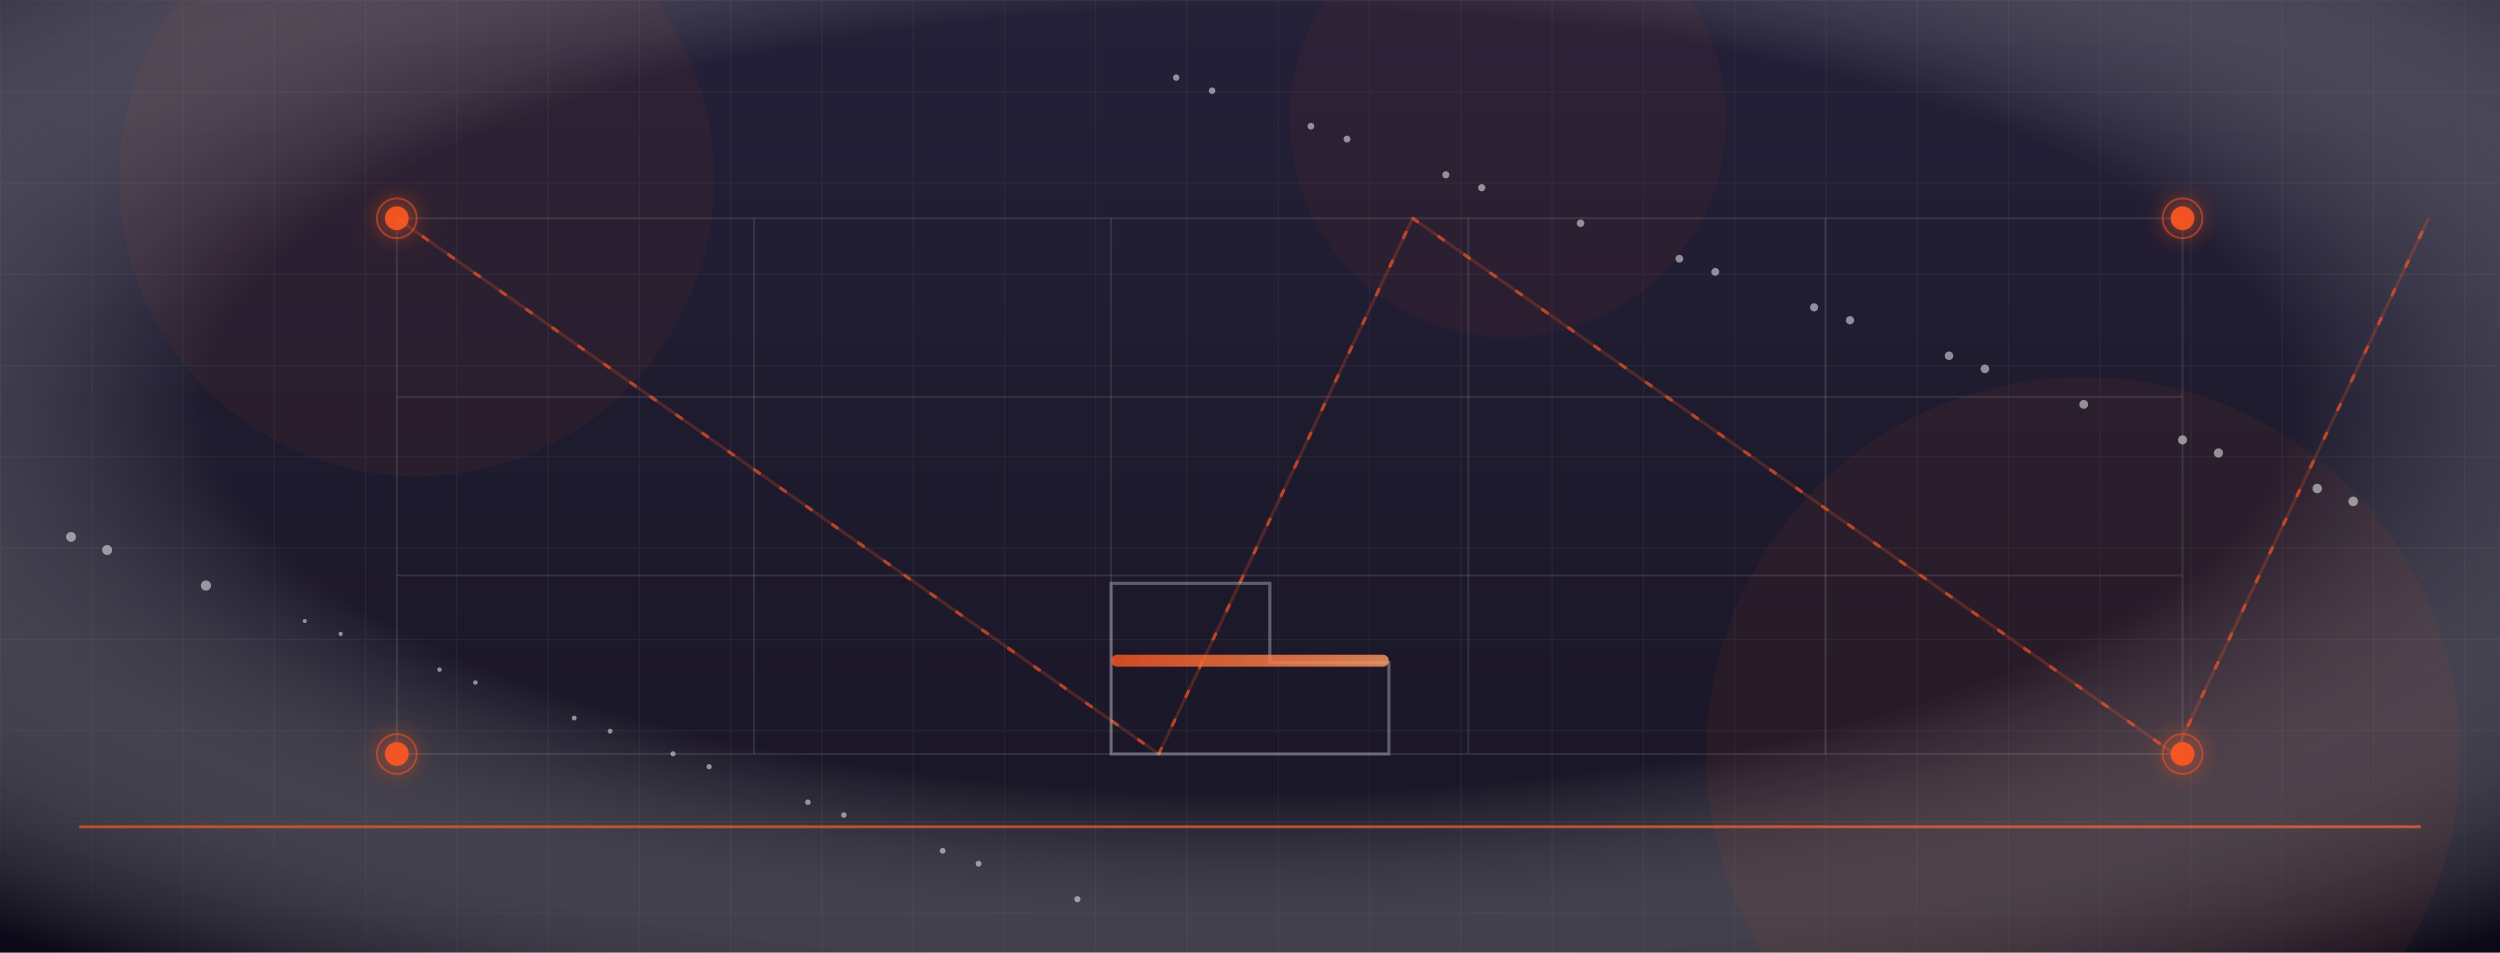
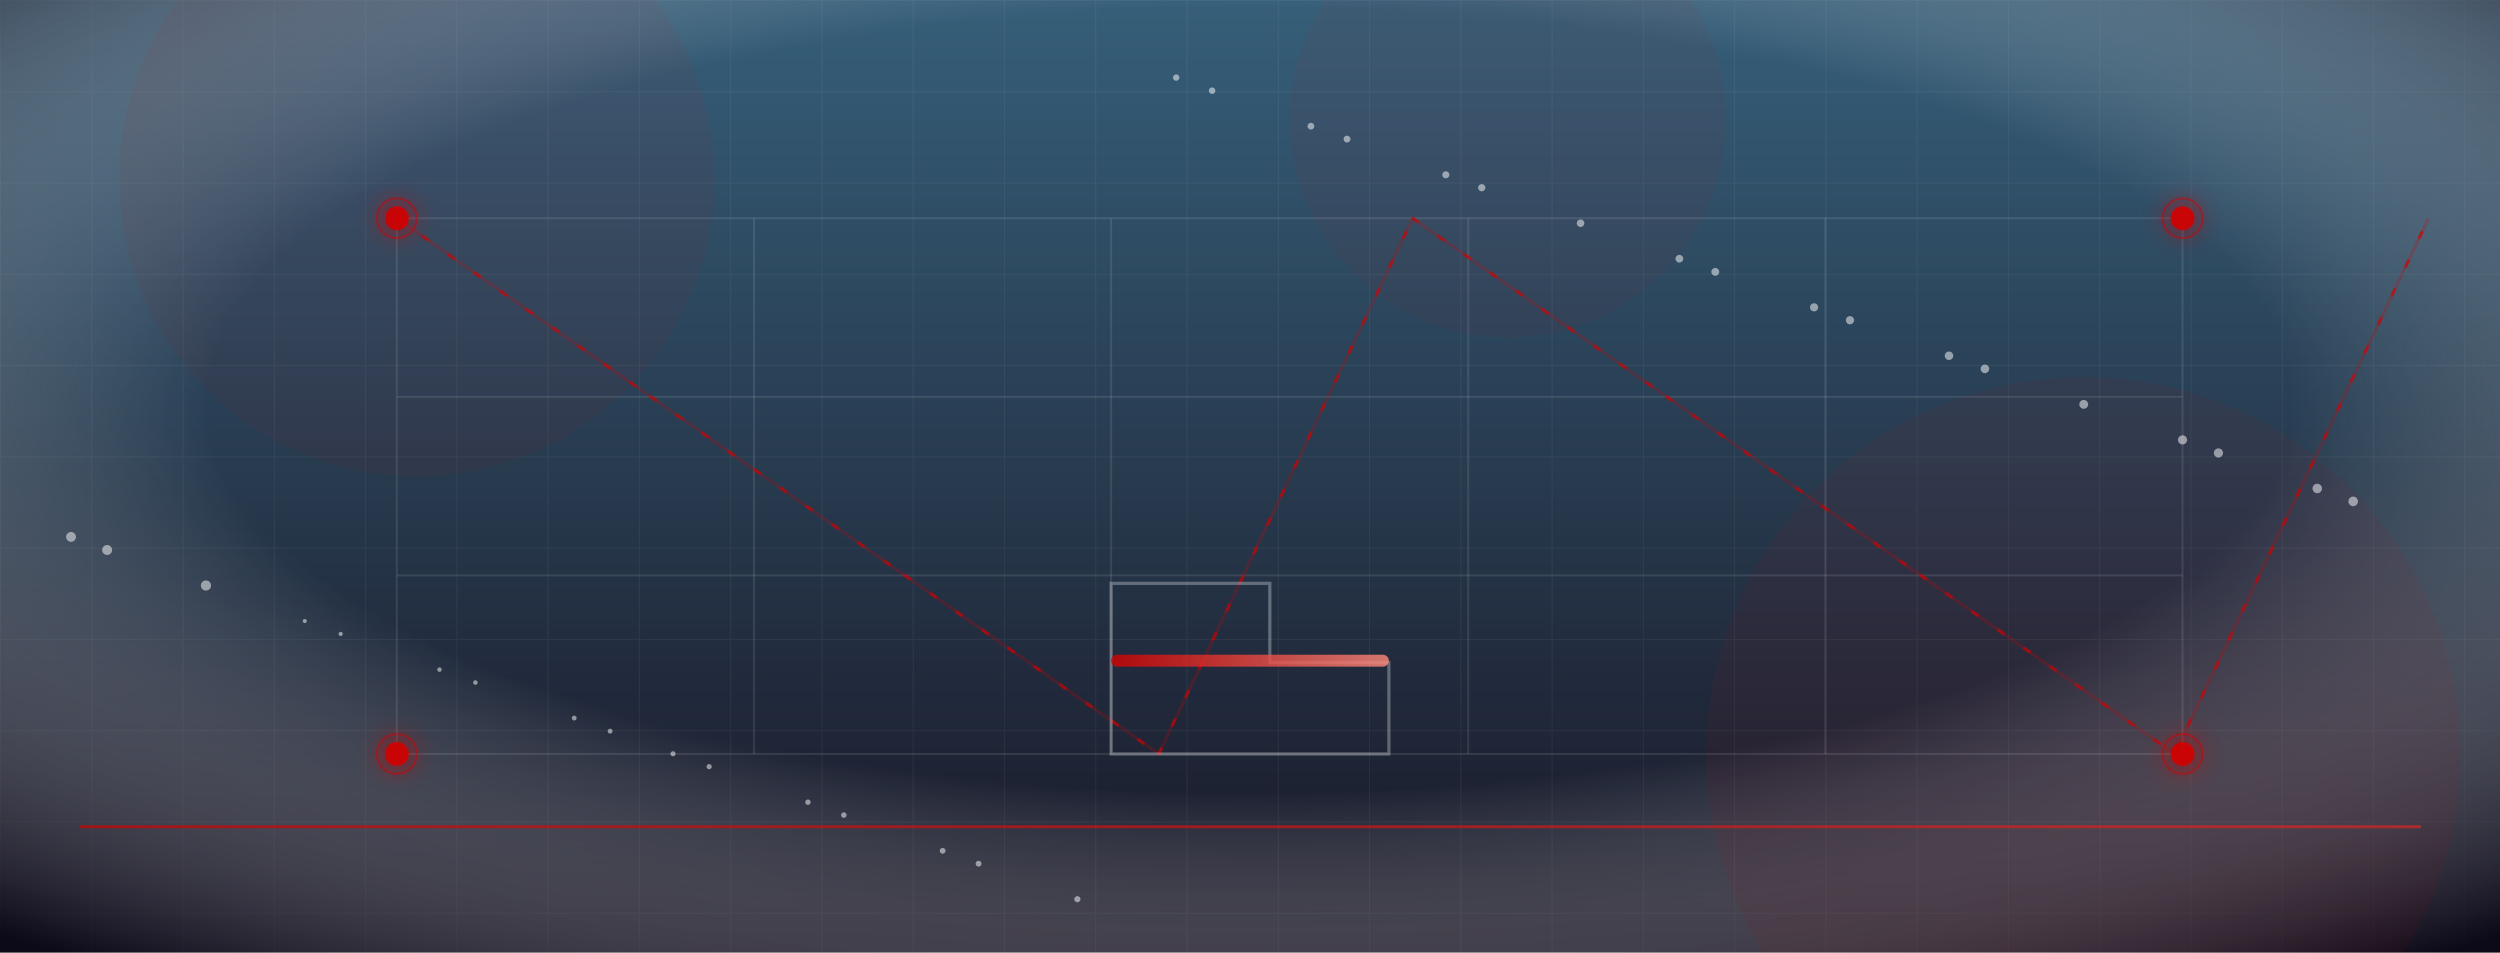
<svg xmlns="http://www.w3.org/2000/svg" viewBox="0 0 1260 480" preserveAspectRatio="xMidYMid slice" width="1260" height="480">
  <defs>
    <linearGradient id="bg" x1="0" y1="0" x2="0" y2="1">
-       <stop offset="0" stop-color="#18142D" />
+       <stop offset="0" stop-color="#2b5672" />
      <stop offset="1" stop-color="#0C0918" />
    </linearGradient>
    <linearGradient id="acc" x1="0" y1="0" x2="1" y2="0">
-       <stop offset="0" stop-color="#FE5722" />
-       <stop offset="1" stop-color="#FF9A62" />
+       <stop offset="0" stop-color="#d20000" />
+       <stop offset="1" stop-color="#ff8a7c" />
    </linearGradient>
    <linearGradient id="accv" x1="0" y1="0" x2="0" y2="1">
-       <stop offset="0" stop-color="#FE5722" />
-       <stop offset="1" stop-color="#FF9A62" />
+       <stop offset="0" stop-color="#d20000" />
+       <stop offset="1" stop-color="#ff8a7c" />
    </linearGradient>
    <radialGradient id="vig" cx="0.5" cy="0.42" r="0.75">
      <stop offset="0.55" stop-color="#FFFFFF" stop-opacity="0.05" />
      <stop offset="1" stop-color="#0C0918" stop-opacity="0.85" />
    </radialGradient>
    <filter id="glow" x="-60%" y="-60%" width="220%" height="220%">
      <feGaussianBlur stdDeviation="6" result="b" />
      <feMerge>
        <feMergeNode in="b" />
        <feMergeNode in="SourceGraphic" />
      </feMerge>
    </filter>
    <filter id="glow2" x="-80%" y="-80%" width="260%" height="260%">
      <feGaussianBlur stdDeviation="12" result="b" />
      <feMerge>
        <feMergeNode in="b" />
        <feMergeNode in="SourceGraphic" />
      </feMerge>
    </filter>
    <pattern id="grid" width="46" height="46" patternUnits="userSpaceOnUse">
      <path d="M46 0H0V46" fill="none" stroke="#FFFFFF" stroke-opacity="0.05" stroke-width="1" />
    </pattern>
  </defs>
  <rect width="1260" height="480" fill="url(#bg)" />
  <rect width="1260" height="480" fill="url(#grid)" />
  <rect width="1260" height="480" fill="url(#vig)" />
-   <circle cx="210" cy="90" r="150" fill="#FE5722" fill-opacity="0.05" />
-   <circle cx="1050" cy="380" r="190" fill="#FE5722" fill-opacity="0.055" />
-   <circle cx="760" cy="60" r="110" fill="#FE5722" fill-opacity="0.045" />
+   <circle cx="210" cy="90" r="150" fill="#d20000" fill-opacity="0.05" />
+   <circle cx="1050" cy="380" r="190" fill="#d20000" fill-opacity="0.055" />
+   <circle cx="760" cy="60" r="110" fill="#d20000" fill-opacity="0.045" />
  <g>
    <circle cx="339.2" cy="379.9" r="1.29" fill="#FFFFFF" fill-opacity="0.5">
      <animate attributeName="opacity" values="0.5;0.08;0.5" dur="5.4s" begin="1.7s" repeatCount="indefinite" />
    </circle>
    <circle cx="592.8" cy="39.1" r="1.62" fill="#FFFFFF" fill-opacity="0.5">
      <animate attributeName="opacity" values="0.5;0.08;0.5" dur="2.8s" begin="2.3s" repeatCount="indefinite" />
    </circle>
    <circle cx="846.4" cy="130.4" r="1.96" fill="#FFFFFF" fill-opacity="0.5">
      <animate attributeName="opacity" values="0.5;0.08;0.5" dur="3.5s" begin="3.0s" repeatCount="indefinite" />
    </circle>
    <circle cx="1100.0" cy="221.7" r="2.3" fill="#FFFFFF" fill-opacity="0.5">
      <animate attributeName="opacity" values="0.5;0.08;0.5" dur="4.2s" begin="0.5s" repeatCount="indefinite" />
    </circle>
    <circle cx="153.6" cy="313.0" r="1.04" fill="#FFFFFF" fill-opacity="0.5">
      <animate attributeName="opacity" values="0.5;0.08;0.5" dur="4.9s" begin="1.2s" repeatCount="indefinite" />
    </circle>
    <circle cx="407.2" cy="404.3" r="1.38" fill="#FFFFFF" fill-opacity="0.5">
      <animate attributeName="opacity" values="0.5;0.08;0.5" dur="2.2s" begin="1.9s" repeatCount="indefinite" />
    </circle>
    <circle cx="660.7" cy="63.6" r="1.71" fill="#FFFFFF" fill-opacity="0.5">
      <animate attributeName="opacity" values="0.5;0.08;0.5" dur="3.0s" begin="2.5s" repeatCount="indefinite" />
    </circle>
    <circle cx="914.3" cy="154.9" r="2.05" fill="#FFFFFF" fill-opacity="0.5">
      <animate attributeName="opacity" values="0.5;0.08;0.5" dur="3.7s" begin="0.0s" repeatCount="indefinite" />
    </circle>
    <circle cx="1167.9" cy="246.2" r="2.39" fill="#FFFFFF" fill-opacity="0.5">
      <animate attributeName="opacity" values="0.5;0.08;0.5" dur="4.4s" begin="0.7s" repeatCount="indefinite" />
    </circle>
    <circle cx="221.5" cy="337.5" r="1.13" fill="#FFFFFF" fill-opacity="0.5">
      <animate attributeName="opacity" values="0.5;0.08;0.5" dur="5.1s" begin="1.4s" repeatCount="indefinite" />
    </circle>
    <circle cx="475.1" cy="428.8" r="1.47" fill="#FFFFFF" fill-opacity="0.5">
      <animate attributeName="opacity" values="0.5;0.08;0.5" dur="2.4s" begin="2.0s" repeatCount="indefinite" />
    </circle>
    <circle cx="728.7" cy="88.1" r="1.8" fill="#FFFFFF" fill-opacity="0.5">
      <animate attributeName="opacity" values="0.5;0.08;0.5" dur="3.2s" begin="2.7s" repeatCount="indefinite" />
    </circle>
    <circle cx="982.3" cy="179.3" r="2.14" fill="#FFFFFF" fill-opacity="0.5">
      <animate attributeName="opacity" values="0.5;0.08;0.5" dur="3.9s" begin="0.2s" repeatCount="indefinite" />
    </circle>
    <circle cx="35.8" cy="270.6" r="2.48" fill="#FFFFFF" fill-opacity="0.5">
      <animate attributeName="opacity" values="0.5;0.08;0.5" dur="4.6s" begin="0.9s" repeatCount="indefinite" />
    </circle>
    <circle cx="289.4" cy="361.9" r="1.22" fill="#FFFFFF" fill-opacity="0.5">
      <animate attributeName="opacity" values="0.5;0.08;0.5" dur="5.3s" begin="1.5s" repeatCount="indefinite" />
    </circle>
    <circle cx="543.0" cy="453.2" r="1.56" fill="#FFFFFF" fill-opacity="0.5">
      <animate attributeName="opacity" values="0.5;0.08;0.5" dur="2.6s" begin="2.2s" repeatCount="indefinite" />
    </circle>
    <circle cx="796.6" cy="112.5" r="1.9" fill="#FFFFFF" fill-opacity="0.5">
      <animate attributeName="opacity" values="0.5;0.08;0.5" dur="3.3s" begin="2.9s" repeatCount="indefinite" />
    </circle>
    <circle cx="1050.2" cy="203.8" r="2.23" fill="#FFFFFF" fill-opacity="0.5">
      <animate attributeName="opacity" values="0.5;0.08;0.5" dur="4.1s" begin="0.4s" repeatCount="indefinite" />
    </circle>
    <circle cx="103.8" cy="295.1" r="2.57" fill="#FFFFFF" fill-opacity="0.5">
      <animate attributeName="opacity" values="0.5;0.08;0.5" dur="4.8s" begin="1.0s" repeatCount="indefinite" />
    </circle>
    <circle cx="357.4" cy="386.4" r="1.31" fill="#FFFFFF" fill-opacity="0.5">
      <animate attributeName="opacity" values="0.5;0.08;0.5" dur="5.5s" begin="1.7s" repeatCount="indefinite" />
    </circle>
    <circle cx="610.9" cy="45.7" r="1.65" fill="#FFFFFF" fill-opacity="0.5">
      <animate attributeName="opacity" values="0.5;0.08;0.5" dur="2.8s" begin="2.4s" repeatCount="indefinite" />
    </circle>
    <circle cx="864.5" cy="137.0" r="1.99" fill="#FFFFFF" fill-opacity="0.5">
      <animate attributeName="opacity" values="0.5;0.08;0.5" dur="3.5s" begin="3.1s" repeatCount="indefinite" />
    </circle>
    <circle cx="1118.1" cy="228.3" r="2.32" fill="#FFFFFF" fill-opacity="0.5">
      <animate attributeName="opacity" values="0.5;0.08;0.5" dur="4.3s" begin="0.5s" repeatCount="indefinite" />
    </circle>
    <circle cx="171.7" cy="319.5" r="1.06" fill="#FFFFFF" fill-opacity="0.5">
      <animate attributeName="opacity" values="0.5;0.08;0.5" dur="5.0s" begin="1.2s" repeatCount="indefinite" />
    </circle>
    <circle cx="425.3" cy="410.8" r="1.4" fill="#FFFFFF" fill-opacity="0.5">
      <animate attributeName="opacity" values="0.5;0.08;0.5" dur="2.3s" begin="1.9s" repeatCount="indefinite" />
    </circle>
    <circle cx="678.9" cy="70.1" r="1.74" fill="#FFFFFF" fill-opacity="0.5">
      <animate attributeName="opacity" values="0.5;0.08;0.5" dur="3.0s" begin="2.6s" repeatCount="indefinite" />
    </circle>
    <circle cx="932.4" cy="161.4" r="2.08" fill="#FFFFFF" fill-opacity="0.5">
      <animate attributeName="opacity" values="0.5;0.08;0.5" dur="3.7s" begin="0.1s" repeatCount="indefinite" />
    </circle>
    <circle cx="1186.0" cy="252.7" r="2.41" fill="#FFFFFF" fill-opacity="0.5">
      <animate attributeName="opacity" values="0.5;0.08;0.5" dur="4.4s" begin="0.7s" repeatCount="indefinite" />
    </circle>
    <circle cx="239.6" cy="344.0" r="1.15" fill="#FFFFFF" fill-opacity="0.5">
      <animate attributeName="opacity" values="0.5;0.08;0.5" dur="5.2s" begin="1.4s" repeatCount="indefinite" />
    </circle>
    <circle cx="493.2" cy="435.3" r="1.49" fill="#FFFFFF" fill-opacity="0.5">
      <animate attributeName="opacity" values="0.5;0.08;0.5" dur="2.5s" begin="2.1s" repeatCount="indefinite" />
    </circle>
    <circle cx="746.8" cy="94.6" r="1.83" fill="#FFFFFF" fill-opacity="0.5">
      <animate attributeName="opacity" values="0.5;0.08;0.5" dur="3.2s" begin="2.8s" repeatCount="indefinite" />
    </circle>
    <circle cx="1000.4" cy="185.9" r="2.17" fill="#FFFFFF" fill-opacity="0.5">
      <animate attributeName="opacity" values="0.5;0.08;0.5" dur="3.9s" begin="0.2s" repeatCount="indefinite" />
    </circle>
    <circle cx="54.0" cy="277.2" r="2.51" fill="#FFFFFF" fill-opacity="0.5">
      <animate attributeName="opacity" values="0.5;0.08;0.5" dur="4.6s" begin="0.9s" repeatCount="indefinite" />
    </circle>
    <circle cx="307.5" cy="368.5" r="1.24" fill="#FFFFFF" fill-opacity="0.5">
      <animate attributeName="opacity" values="0.5;0.08;0.5" dur="5.4s" begin="1.6s" repeatCount="indefinite" />
    </circle>
  </g>
  <rect x="40" y="416" width="1180" height="1.4" fill="url(#acc)" opacity="0.35" />
-   <rect x="40" y="416" width="1180" height="1.4" fill="#FE5722" opacity="0.5">
+   <rect x="40" y="416" width="1180" height="1.4" fill="#d20000" opacity="0.5">
    <animate attributeName="width" values="0;1180;0" dur="9s" repeatCount="indefinite" />
  </rect>
  <rect x="-140" y="0" width="140" height="480" fill="url(#acc)" opacity="0.05">
    <animate attributeName="x" values="-140;1280" dur="11s" repeatCount="indefinite" />
  </rect>
  <line x1="200" y1="110" x2="200" y2="380" stroke="#FFFFFF" stroke-opacity="0.1" />
  <line x1="380" y1="110" x2="380" y2="380" stroke="#FFFFFF" stroke-opacity="0.1" />
  <line x1="560" y1="110" x2="560" y2="380" stroke="#FFFFFF" stroke-opacity="0.1" />
  <line x1="740" y1="110" x2="740" y2="380" stroke="#FFFFFF" stroke-opacity="0.1" />
  <line x1="920" y1="110" x2="920" y2="380" stroke="#FFFFFF" stroke-opacity="0.1" />
  <line x1="1100" y1="110" x2="1100" y2="380" stroke="#FFFFFF" stroke-opacity="0.1" />
  <line x1="200" y1="110" x2="1100" y2="110" stroke="#FFFFFF" stroke-opacity="0.1" />
  <line x1="200" y1="200" x2="1100" y2="200" stroke="#FFFFFF" stroke-opacity="0.1" />
  <line x1="200" y1="290" x2="1100" y2="290" stroke="#FFFFFF" stroke-opacity="0.1" />
  <line x1="200" y1="380" x2="1100" y2="380" stroke="#FFFFFF" stroke-opacity="0.1" />
-   <line x1="200" y1="110" x2="328" y2="200" stroke="#FE5722" stroke-opacity="0.22" stroke-width="1.6" />
-   <line x1="200" y1="110" x2="328" y2="200" stroke="#FE5722" stroke-opacity="0.6" stroke-width="1.6" stroke-dasharray="3 13" stroke-linecap="round">
+   <line x1="200" y1="110" x2="328" y2="200" stroke="#d20000" stroke-opacity="0.22" stroke-width="1.6" />
+   <line x1="200" y1="110" x2="328" y2="200" stroke="#d20000" stroke-opacity="0.6" stroke-width="1.6" stroke-dasharray="3 13" stroke-linecap="round">
    <animate attributeName="stroke-dashoffset" from="0" to="-32" dur="2.6s" begin="0.0s" repeatCount="indefinite" />
  </line>
-   <line x1="328" y1="200" x2="456" y2="290" stroke="#FE5722" stroke-opacity="0.22" stroke-width="1.6" />
-   <line x1="328" y1="200" x2="456" y2="290" stroke="#FE5722" stroke-opacity="0.6" stroke-width="1.6" stroke-dasharray="3 13" stroke-linecap="round">
+   <line x1="328" y1="200" x2="456" y2="290" stroke="#d20000" stroke-opacity="0.22" stroke-width="1.6" />
+   <line x1="328" y1="200" x2="456" y2="290" stroke="#d20000" stroke-opacity="0.6" stroke-width="1.6" stroke-dasharray="3 13" stroke-linecap="round">
    <animate attributeName="stroke-dashoffset" from="0" to="-32" dur="2.8s" begin="0.3s" repeatCount="indefinite" />
  </line>
-   <line x1="456" y1="290" x2="584" y2="380" stroke="#FE5722" stroke-opacity="0.22" stroke-width="1.6" />
-   <line x1="456" y1="290" x2="584" y2="380" stroke="#FE5722" stroke-opacity="0.6" stroke-width="1.6" stroke-dasharray="3 13" stroke-linecap="round">
+   <line x1="456" y1="290" x2="584" y2="380" stroke="#d20000" stroke-opacity="0.22" stroke-width="1.6" />
+   <line x1="456" y1="290" x2="584" y2="380" stroke="#d20000" stroke-opacity="0.6" stroke-width="1.6" stroke-dasharray="3 13" stroke-linecap="round">
    <animate attributeName="stroke-dashoffset" from="0" to="-32" dur="3.0s" begin="0.7s" repeatCount="indefinite" />
  </line>
-   <line x1="584" y1="380" x2="712" y2="110" stroke="#FE5722" stroke-opacity="0.22" stroke-width="1.6" />
-   <line x1="584" y1="380" x2="712" y2="110" stroke="#FE5722" stroke-opacity="0.6" stroke-width="1.6" stroke-dasharray="3 13" stroke-linecap="round">
+   <line x1="584" y1="380" x2="712" y2="110" stroke="#d20000" stroke-opacity="0.22" stroke-width="1.6" />
+   <line x1="584" y1="380" x2="712" y2="110" stroke="#d20000" stroke-opacity="0.6" stroke-width="1.6" stroke-dasharray="3 13" stroke-linecap="round">
    <animate attributeName="stroke-dashoffset" from="0" to="-32" dur="3.2s" begin="1.0s" repeatCount="indefinite" />
  </line>
-   <line x1="712" y1="110" x2="840" y2="200" stroke="#FE5722" stroke-opacity="0.22" stroke-width="1.6" />
-   <line x1="712" y1="110" x2="840" y2="200" stroke="#FE5722" stroke-opacity="0.6" stroke-width="1.6" stroke-dasharray="3 13" stroke-linecap="round">
+   <line x1="712" y1="110" x2="840" y2="200" stroke="#d20000" stroke-opacity="0.22" stroke-width="1.6" />
+   <line x1="712" y1="110" x2="840" y2="200" stroke="#d20000" stroke-opacity="0.6" stroke-width="1.6" stroke-dasharray="3 13" stroke-linecap="round">
    <animate attributeName="stroke-dashoffset" from="0" to="-32" dur="3.4s" begin="1.4s" repeatCount="indefinite" />
  </line>
-   <line x1="840" y1="200" x2="968" y2="290" stroke="#FE5722" stroke-opacity="0.22" stroke-width="1.6" />
-   <line x1="840" y1="200" x2="968" y2="290" stroke="#FE5722" stroke-opacity="0.6" stroke-width="1.6" stroke-dasharray="3 13" stroke-linecap="round">
+   <line x1="840" y1="200" x2="968" y2="290" stroke="#d20000" stroke-opacity="0.22" stroke-width="1.6" />
+   <line x1="840" y1="200" x2="968" y2="290" stroke="#d20000" stroke-opacity="0.6" stroke-width="1.6" stroke-dasharray="3 13" stroke-linecap="round">
    <animate attributeName="stroke-dashoffset" from="0" to="-32" dur="3.6s" begin="1.8s" repeatCount="indefinite" />
  </line>
-   <line x1="968" y1="290" x2="1096" y2="380" stroke="#FE5722" stroke-opacity="0.22" stroke-width="1.6" />
-   <line x1="968" y1="290" x2="1096" y2="380" stroke="#FE5722" stroke-opacity="0.6" stroke-width="1.6" stroke-dasharray="3 13" stroke-linecap="round">
+   <line x1="968" y1="290" x2="1096" y2="380" stroke="#d20000" stroke-opacity="0.22" stroke-width="1.6" />
+   <line x1="968" y1="290" x2="1096" y2="380" stroke="#d20000" stroke-opacity="0.6" stroke-width="1.6" stroke-dasharray="3 13" stroke-linecap="round">
    <animate attributeName="stroke-dashoffset" from="0" to="-32" dur="3.8s" begin="2.1s" repeatCount="indefinite" />
  </line>
-   <line x1="1096" y1="380" x2="1224" y2="110" stroke="#FE5722" stroke-opacity="0.22" stroke-width="1.6" />
-   <line x1="1096" y1="380" x2="1224" y2="110" stroke="#FE5722" stroke-opacity="0.6" stroke-width="1.6" stroke-dasharray="3 13" stroke-linecap="round">
+   <line x1="1096" y1="380" x2="1224" y2="110" stroke="#d20000" stroke-opacity="0.22" stroke-width="1.6" />
+   <line x1="1096" y1="380" x2="1224" y2="110" stroke="#d20000" stroke-opacity="0.6" stroke-width="1.6" stroke-dasharray="3 13" stroke-linecap="round">
    <animate attributeName="stroke-dashoffset" from="0" to="-32" dur="4.0s" begin="2.4s" repeatCount="indefinite" />
  </line>
  <g filter="url(#glow)">
-     <circle cx="200" cy="110" r="6" fill="#FE5722" opacity="0.9">
+     <circle cx="200" cy="110" r="6" fill="#d20000" opacity="0.9">
      <animate attributeName="opacity" values="0.9;0.25;0.9" dur="2.6s" begin="0.2s" repeatCount="indefinite" />
    </circle>
-     <circle cx="200" cy="110" r="10" fill="none" stroke="#FE5722" stroke-opacity="0.5">
+     <circle cx="200" cy="110" r="10" fill="none" stroke="#d20000" stroke-opacity="0.5">
      <animate attributeName="r" values="6;20" dur="2.6s" begin="0.2s" repeatCount="indefinite" />
      <animate attributeName="stroke-opacity" values="0.5;0;0.5" dur="2.6s" begin="0.2s" repeatCount="indefinite" />
    </circle>
  </g>
  <g filter="url(#glow)">
-     <circle cx="1100" cy="380" r="6" fill="#FE5722" opacity="0.9">
+     <circle cx="1100" cy="380" r="6" fill="#d20000" opacity="0.9">
      <animate attributeName="opacity" values="0.9;0.25;0.9" dur="2.6s" begin="2.6s" repeatCount="indefinite" />
    </circle>
-     <circle cx="1100" cy="380" r="10" fill="none" stroke="#FE5722" stroke-opacity="0.5">
+     <circle cx="1100" cy="380" r="10" fill="none" stroke="#d20000" stroke-opacity="0.5">
      <animate attributeName="r" values="6;20" dur="2.6s" begin="2.6s" repeatCount="indefinite" />
      <animate attributeName="stroke-opacity" values="0.5;0;0.5" dur="2.6s" begin="2.6s" repeatCount="indefinite" />
    </circle>
  </g>
  <g filter="url(#glow)">
-     <circle cx="1100" cy="110" r="6" fill="#FE5722" opacity="0.9">
+     <circle cx="1100" cy="110" r="6" fill="#d20000" opacity="0.9">
      <animate attributeName="opacity" values="0.9;0.25;0.9" dur="2.6s" begin="1.4s" repeatCount="indefinite" />
    </circle>
-     <circle cx="1100" cy="110" r="10" fill="none" stroke="#FE5722" stroke-opacity="0.5">
+     <circle cx="1100" cy="110" r="10" fill="none" stroke="#d20000" stroke-opacity="0.5">
      <animate attributeName="r" values="6;20" dur="2.6s" begin="1.4s" repeatCount="indefinite" />
      <animate attributeName="stroke-opacity" values="0.5;0;0.5" dur="2.6s" begin="1.4s" repeatCount="indefinite" />
    </circle>
  </g>
  <g filter="url(#glow)">
-     <circle cx="200" cy="380" r="6" fill="#FE5722" opacity="0.9">
+     <circle cx="200" cy="380" r="6" fill="#d20000" opacity="0.9">
      <animate attributeName="opacity" values="0.9;0.25;0.9" dur="2.6s" begin="3.2s" repeatCount="indefinite" />
    </circle>
-     <circle cx="200" cy="380" r="10" fill="none" stroke="#FE5722" stroke-opacity="0.5">
+     <circle cx="200" cy="380" r="10" fill="none" stroke="#d20000" stroke-opacity="0.5">
      <animate attributeName="r" values="6;20" dur="2.6s" begin="3.2s" repeatCount="indefinite" />
      <animate attributeName="stroke-opacity" values="0.5;0;0.5" dur="2.6s" begin="3.2s" repeatCount="indefinite" />
    </circle>
  </g>
  <path d="M560 380 h140 v-46 h-60 v-40 h-80 Z" fill="none" stroke="#FFFFFF" stroke-opacity="0.3" stroke-width="1.6" />
  <rect x="560" y="330" width="140" height="6" rx="3" fill="url(#acc)" opacity="0.8">
    <animate attributeName="opacity" values="0.8;0.3;0.8" dur="2.2s" repeatCount="indefinite" />
  </rect>
</svg>
